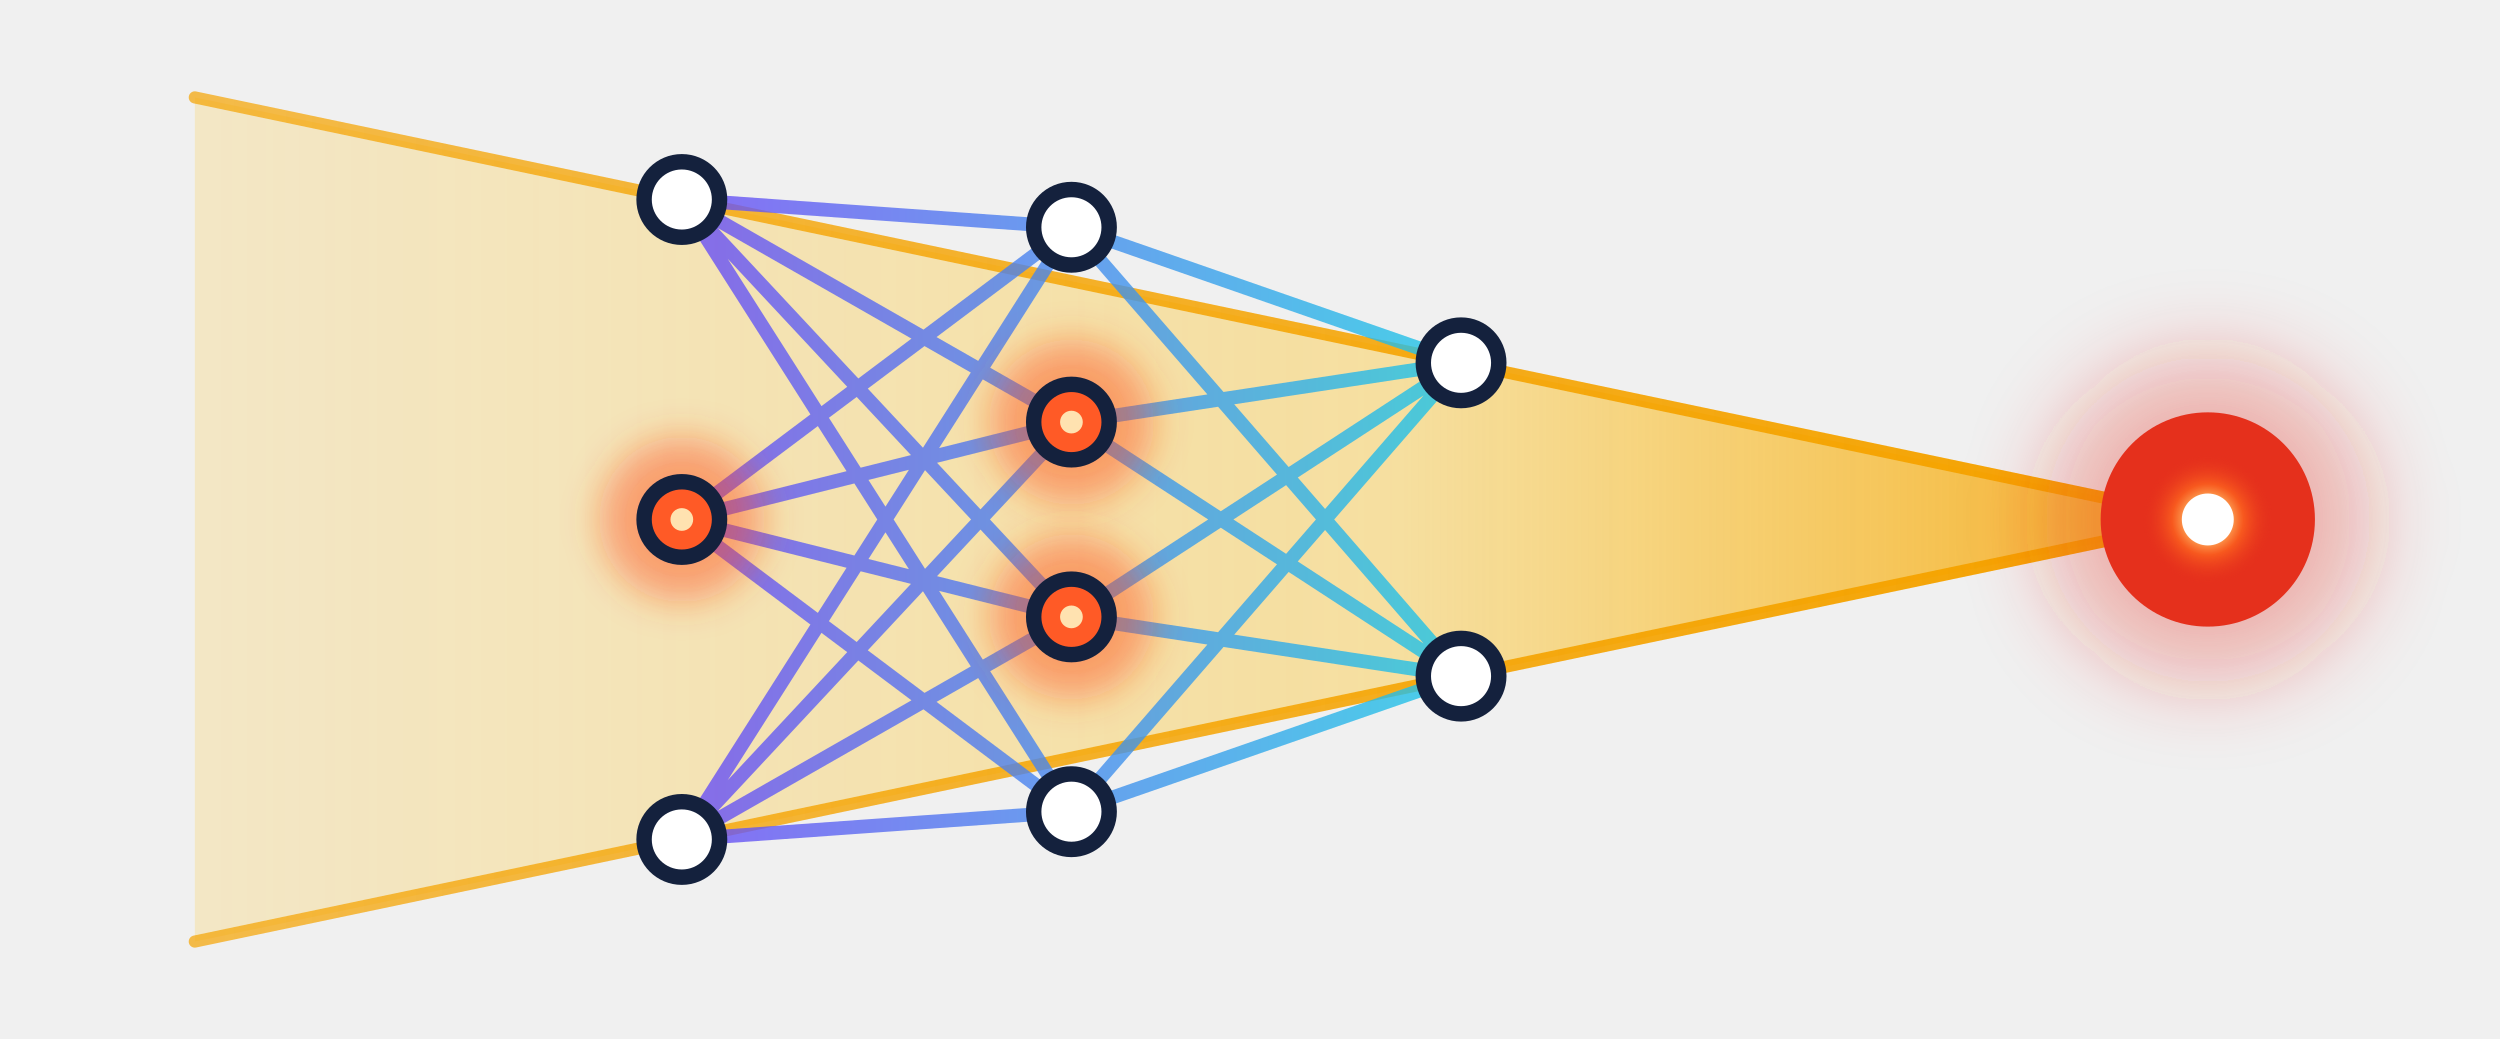
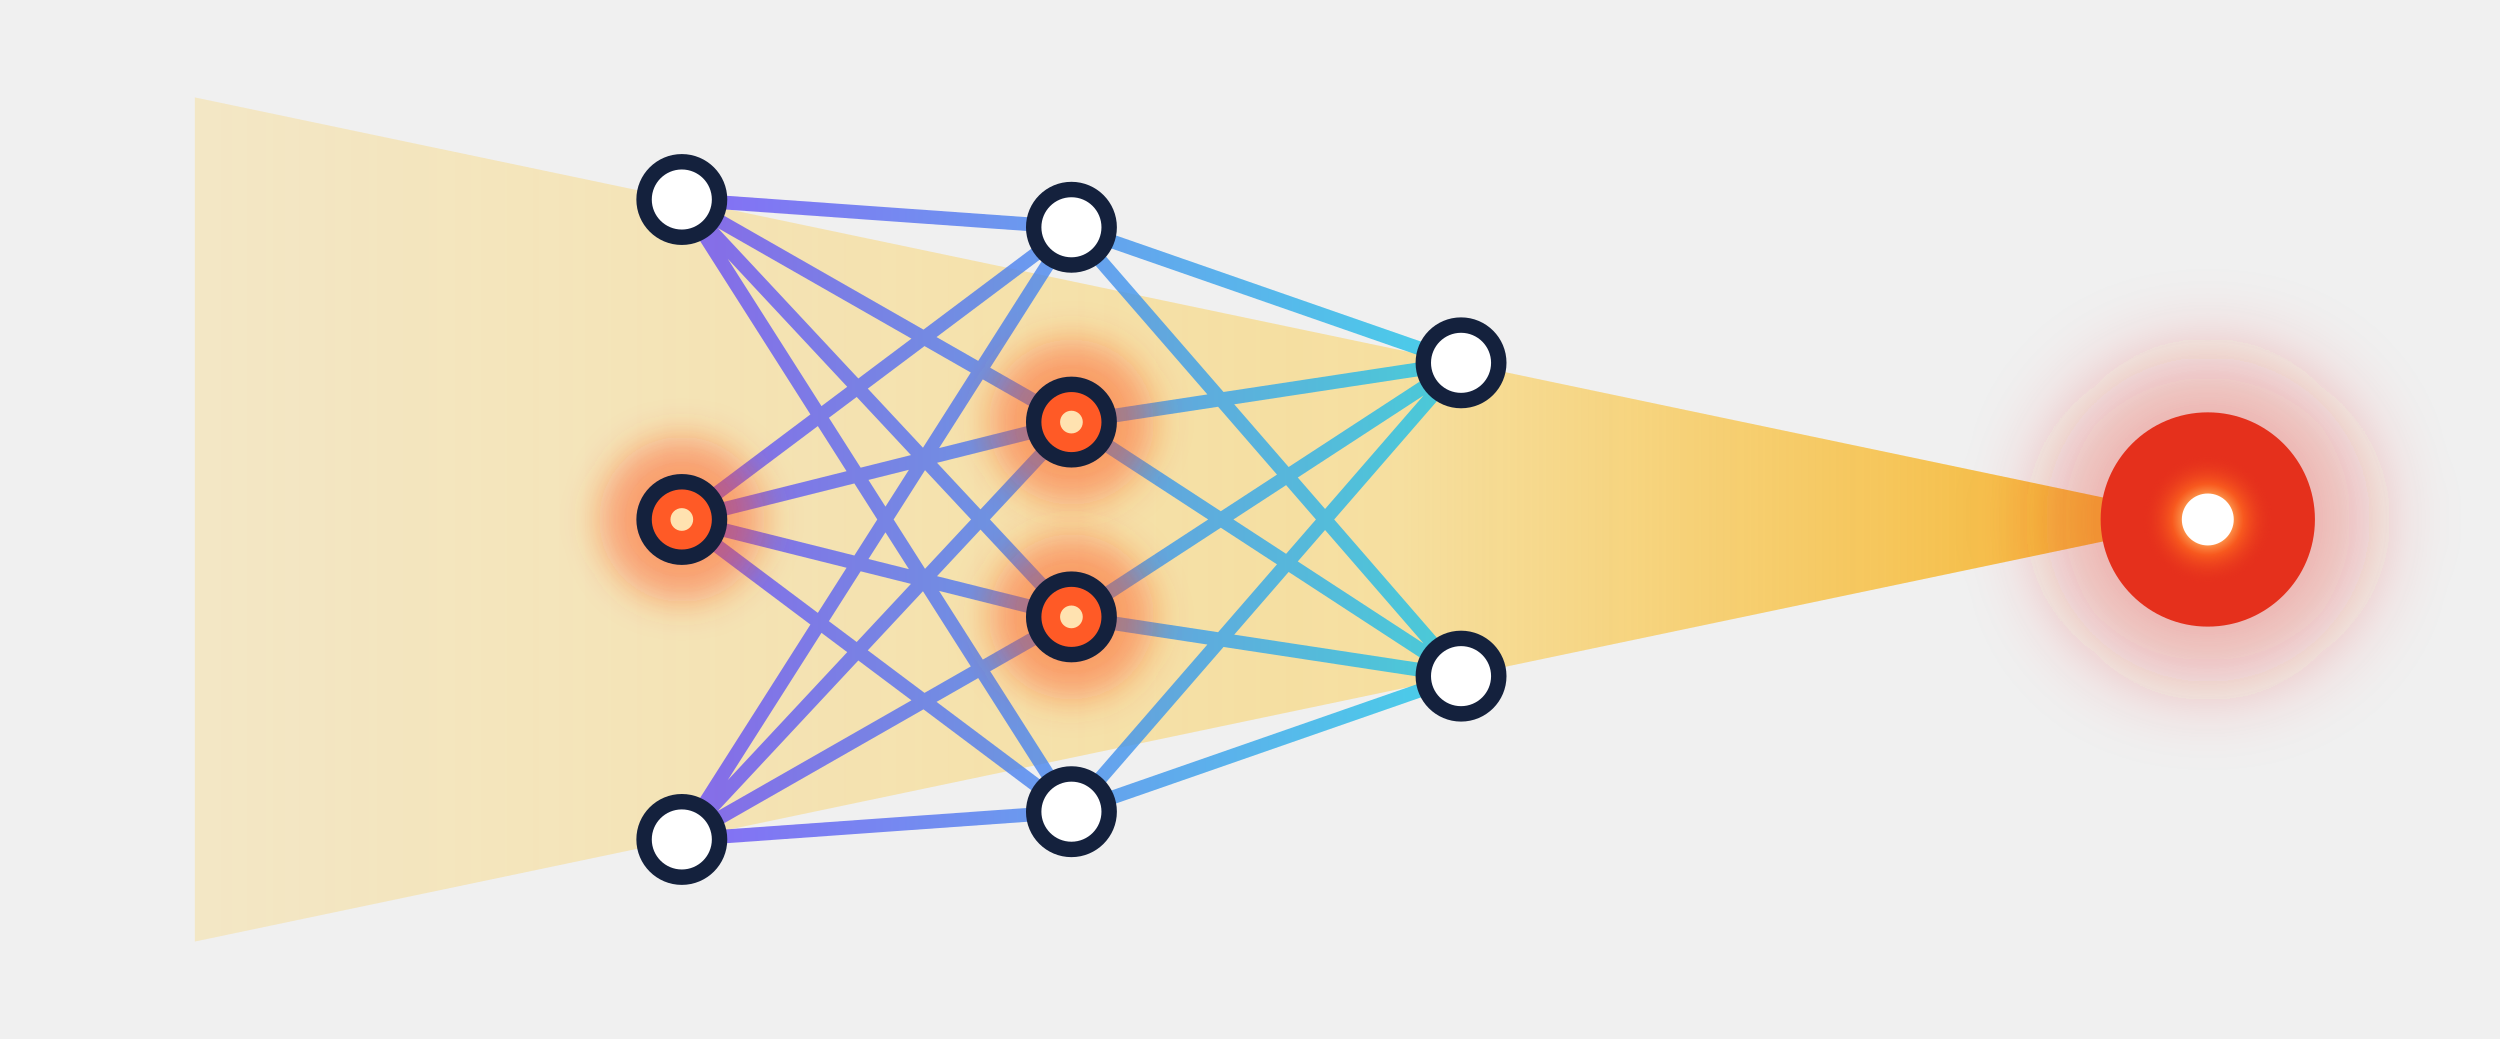
<svg xmlns="http://www.w3.org/2000/svg" viewBox="0 0 154 64">
  <defs>
    <filter id="b2" x="-100%" y="-100%" width="300%" height="300%">
      <feGaussianBlur stdDeviation="2.6" />
    </filter>
    <filter id="b1" x="-100%" y="-100%" width="300%" height="300%">
      <feGaussianBlur stdDeviation="1.1" />
    </filter>
    <linearGradient id="cone" x1="0" y1="0" x2="1" y2="0">
      <stop offset="0" stop-color="#FFC21A" stop-opacity="0.2" />
      <stop offset="0.6" stop-color="#FFC21A" stop-opacity="0.38" />
      <stop offset="1" stop-color="#F5A300" stop-opacity="0.82" />
    </linearGradient>
    <linearGradient id="edge" x1="0" y1="0" x2="1" y2="0">
      <stop offset="0" stop-color="#F5A300" stop-opacity="0.7" />
      <stop offset="1" stop-color="#F5A300" />
    </linearGradient>
    <linearGradient id="ng" x1="0" y1="0" x2="1" y2="0">
      <stop offset="0" stop-color="#6C4CF5" />
      <stop offset="1" stop-color="#1EC8E6" />
    </linearGradient>
    <radialGradient id="hot">
      <stop offset="0" stop-color="#FFFFFF" />
      <stop offset="0.25" stop-color="#FFD27A" />
      <stop offset="0.55" stop-color="#FF6A1F" stop-opacity="0.7" />
      <stop offset="1" stop-color="#E5301C" stop-opacity="0" />
    </radialGradient>
  </defs>
  <path d="M12 6 L136 32 L12 58 Z" fill="url(#cone)" />
-   <path d="M12 6 L136 32 M12 58 L136 32" stroke="url(#edge)" stroke-width="0.75" fill="none" stroke-linecap="round" />
  <path d="M12 32 H136" stroke="#F5A300" stroke-width="2.6" stroke-opacity="0.5" filter="url(#b1)" />
  <path d="M42 12.29 L66 14.00 M42 12.29 L66 26.00 M42 12.29 L66 38.00 M42 12.29 L66 50.00 M42 32.00 L66 14.00 M42 32.00 L66 26.00 M42 32.00 L66 38.00 M42 32.00 L66 50.00 M42 51.71 L66 14.00 M42 51.71 L66 26.00 M42 51.71 L66 38.00 M42 51.71 L66 50.00 M66 14.00 L90 22.35 M66 14.00 L90 41.65 M66 26.00 L90 22.35 M66 26.00 L90 41.65 M66 38.00 L90 22.35 M66 38.00 L90 41.65 M66 50.00 L90 22.35 M66 50.00 L90 41.65" stroke="url(#ng)" stroke-opacity="0.8" stroke-width="0.85" fill="none" />
  <circle cx="42" cy="12.29" r="2.8" fill="#14213D" />
  <circle cx="42" cy="12.29" r="1.85" fill="#FFFFFF" />
  <circle cx="42" cy="32.00" r="5" fill="#FF4A1C" fill-opacity="0.45" filter="url(#b1)" />
  <circle cx="42" cy="32.00" r="2.8" fill="#14213D" />
  <circle cx="42" cy="32.00" r="1.85" fill="#FF5A26" />
  <circle cx="42" cy="32.00" r="0.7" fill="#FFE2B0" />
  <circle cx="42" cy="51.71" r="2.8" fill="#14213D" />
  <circle cx="42" cy="51.71" r="1.85" fill="#FFFFFF" />
  <circle cx="66" cy="14.00" r="2.8" fill="#14213D" />
  <circle cx="66" cy="14.00" r="1.85" fill="#FFFFFF" />
  <circle cx="66" cy="26.00" r="5" fill="#FF4A1C" fill-opacity="0.45" filter="url(#b1)" />
  <circle cx="66" cy="26.00" r="2.8" fill="#14213D" />
  <circle cx="66" cy="26.00" r="1.85" fill="#FF5A26" />
  <circle cx="66" cy="26.00" r="0.7" fill="#FFE2B0" />
  <circle cx="66" cy="38.00" r="5" fill="#FF4A1C" fill-opacity="0.45" filter="url(#b1)" />
  <circle cx="66" cy="38.00" r="2.8" fill="#14213D" />
  <circle cx="66" cy="38.00" r="1.85" fill="#FF5A26" />
  <circle cx="66" cy="38.00" r="0.7" fill="#FFE2B0" />
  <circle cx="66" cy="50.00" r="2.8" fill="#14213D" />
  <circle cx="66" cy="50.00" r="1.85" fill="#FFFFFF" />
  <circle cx="90" cy="22.35" r="2.8" fill="#14213D" />
  <circle cx="90" cy="22.35" r="1.85" fill="#FFFFFF" />
  <circle cx="90" cy="41.65" r="2.8" fill="#14213D" />
  <circle cx="90" cy="41.65" r="1.85" fill="#FFFFFF" />
  <circle cx="136" cy="32" r="10" fill="#E5301C" fill-opacity="0.32" filter="url(#b2)" />
  <circle cx="136" cy="32" r="6.6" fill="#E5301C" />
  <circle cx="136" cy="32" r="4" fill="url(#hot)" />
  <circle cx="136" cy="32" r="1.6" fill="#FFFFFF" />
</svg>
